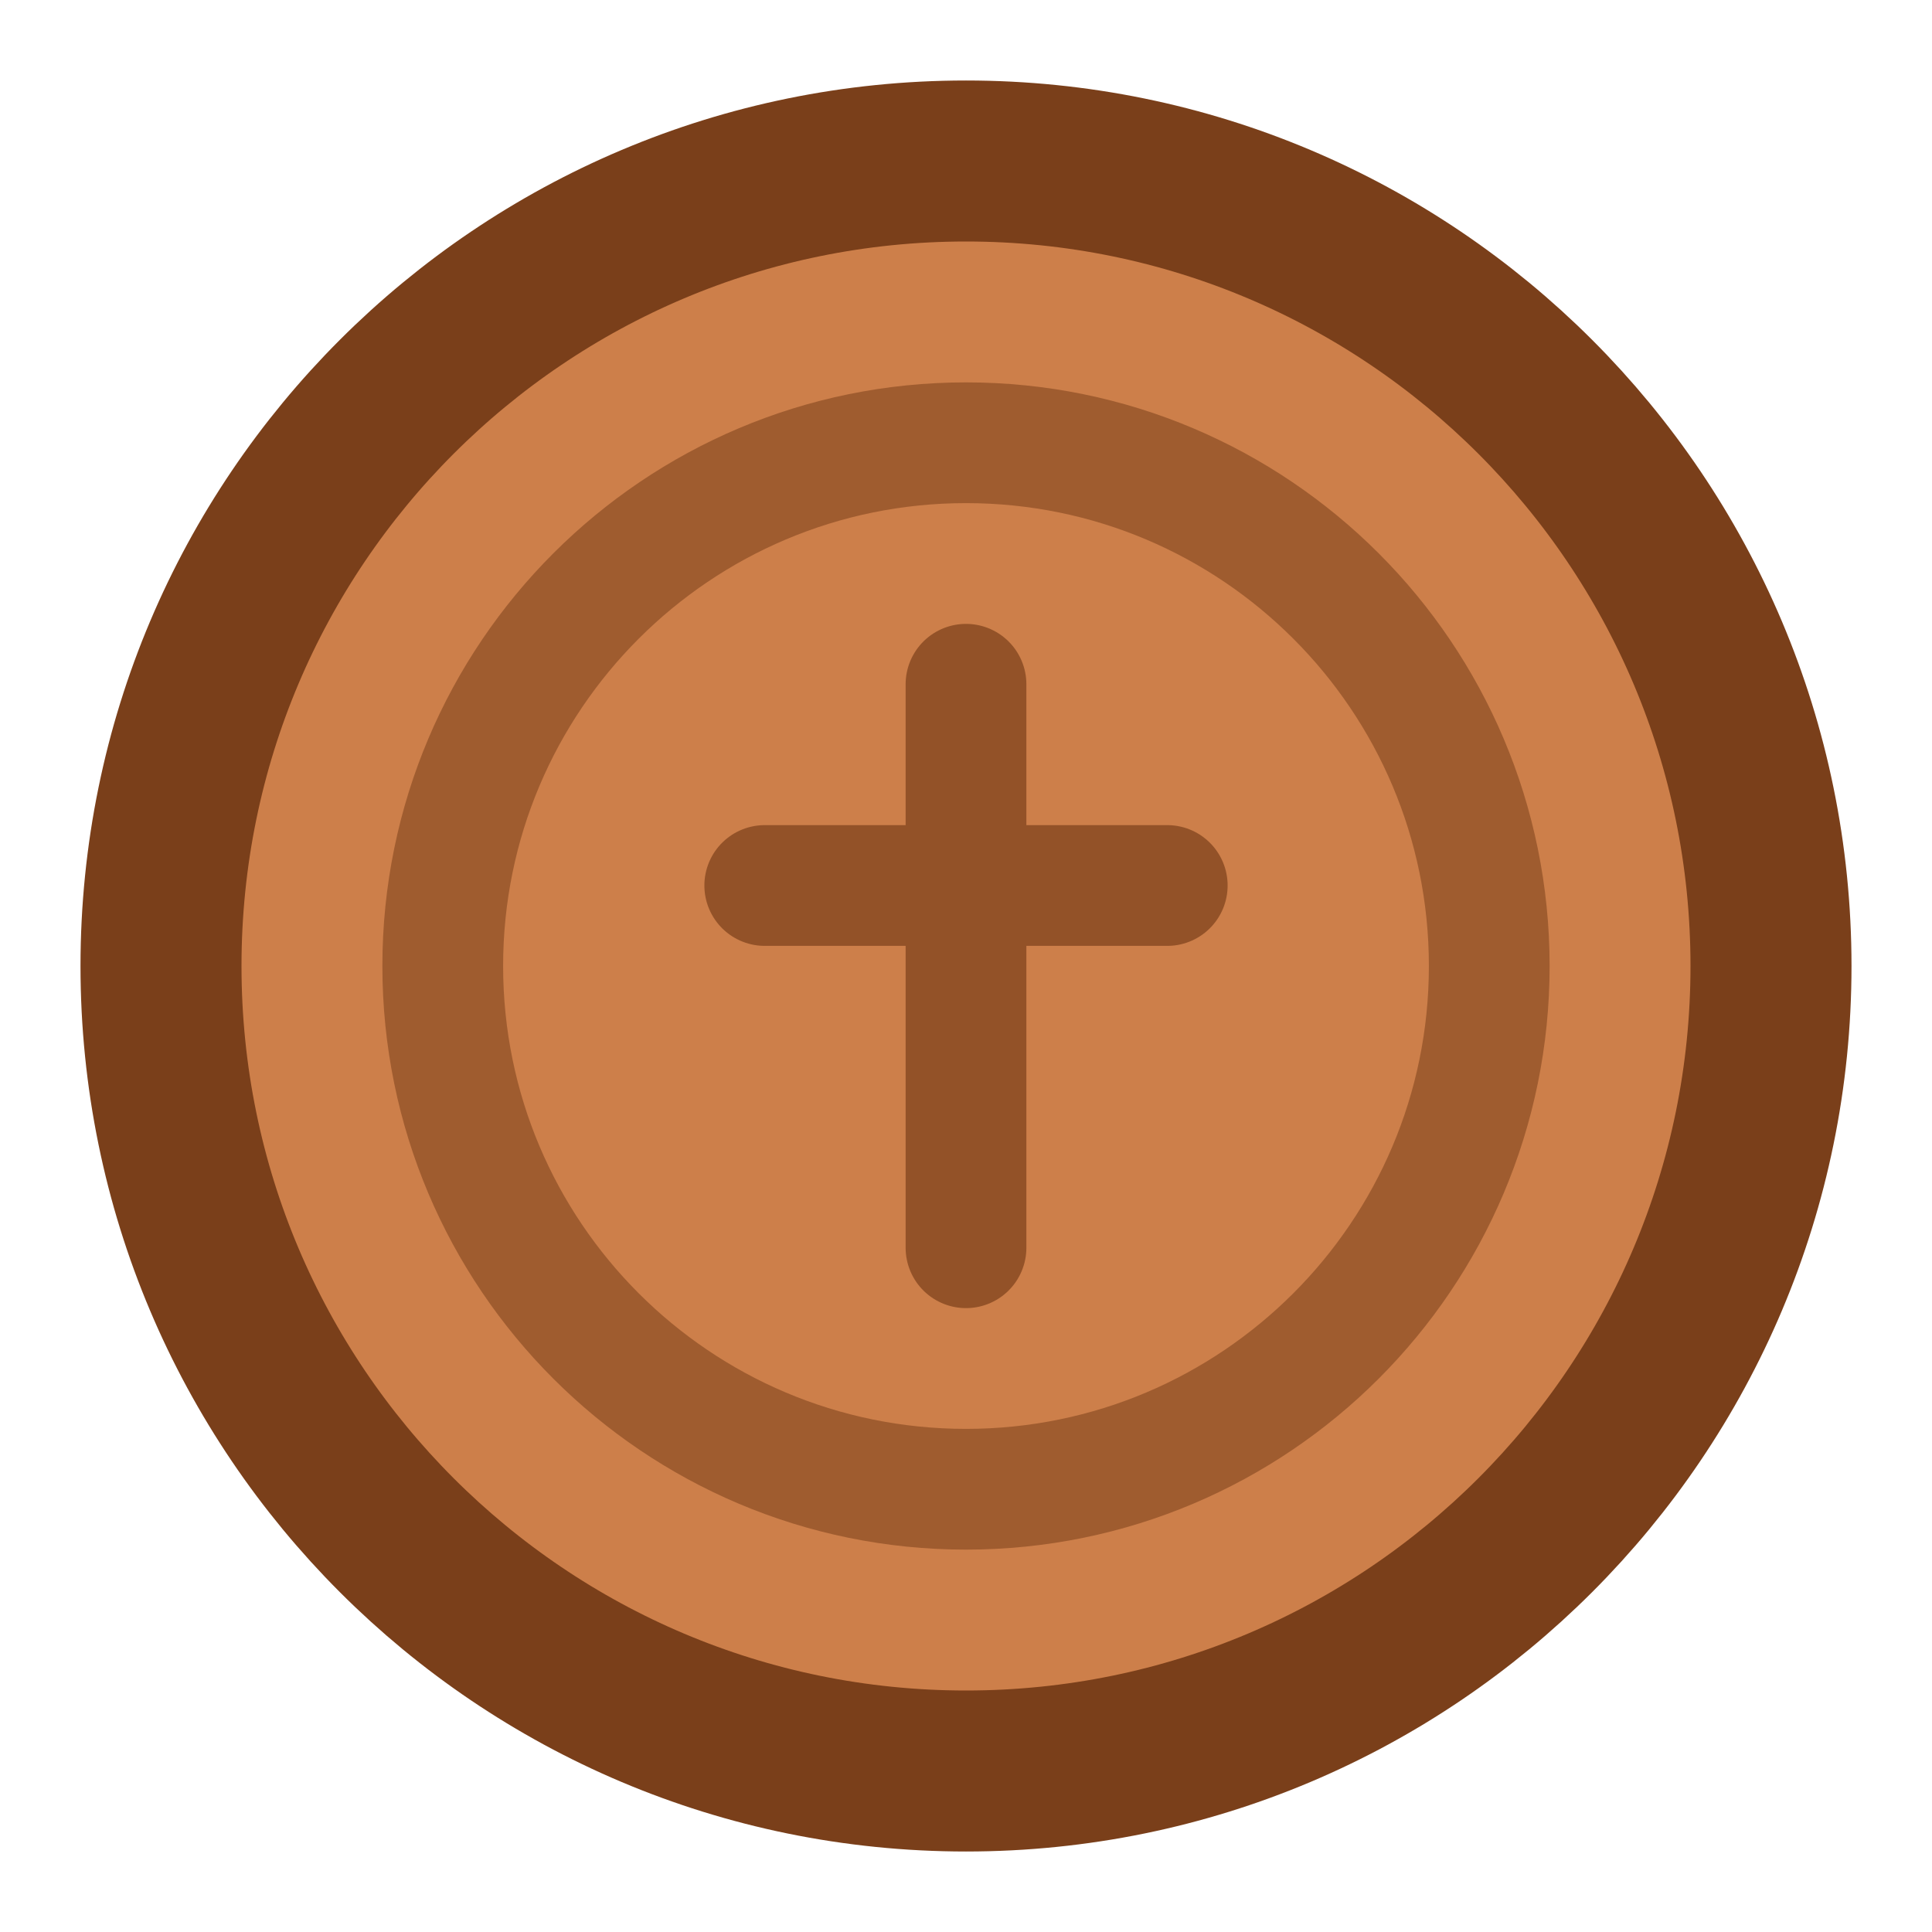
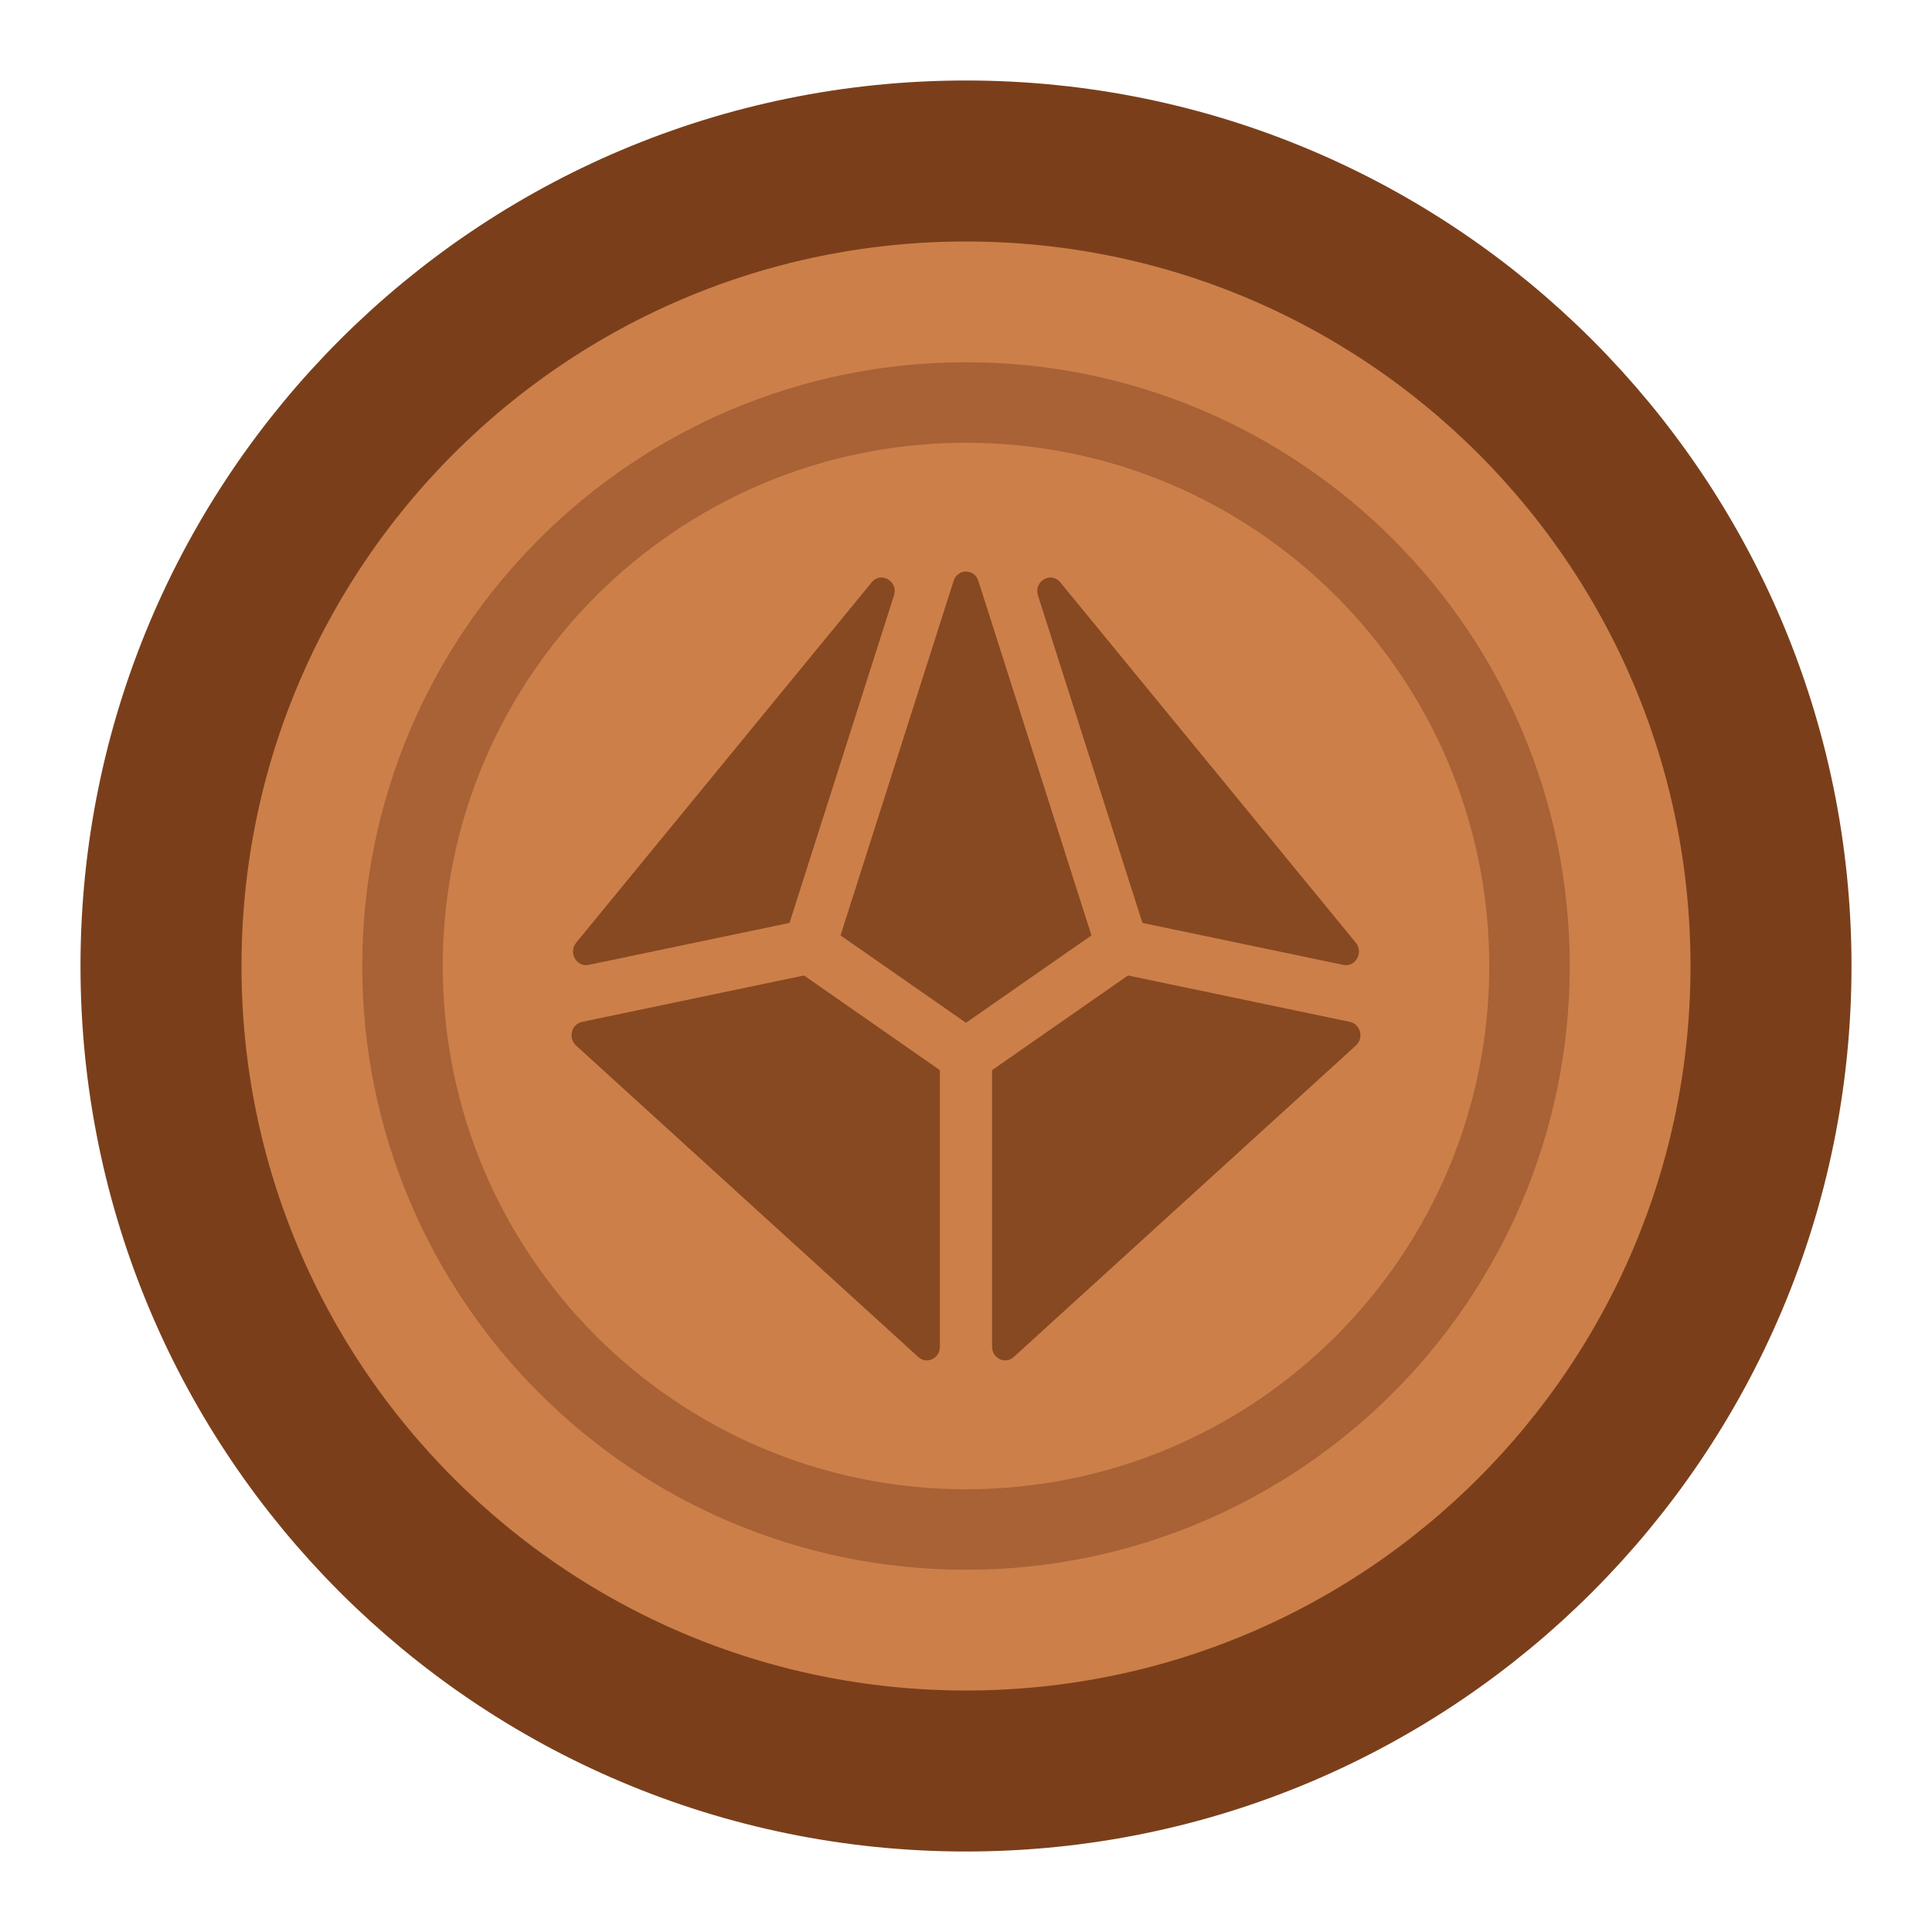
<svg xmlns="http://www.w3.org/2000/svg" width="24" height="24" viewBox="0 0 24 24">
  <circle cx="12" cy="12" r="10" fill="#cd7f4a" stroke="#7a3f1a" stroke-width="2" />
-   <circle cx="12" cy="12" r="6.5" fill="none" stroke="#7a3f1a" stroke-width="1.5" opacity=".55" />
-   <path d="M12 8.5v7M9.5 11h5" stroke="#7a3f1a" stroke-width="1.5" stroke-linecap="round" opacity=".7" />
+   <circle cx="12" cy="12" r="7" fill="none" stroke="#7a3f1a" stroke-width="1" opacity=".45" />
+   <path transform="translate(7.1 7.1) scale(0.00957)" fill="#7a3f1a" opacity=".85" d="M22.184 510.575l260.758-54.5 135.559-424.996c5.9-18.4-16.8-31.84-28.9-17.08L6.024 481.736c-10.48 12.76 0.4 32.14 16.16 28.84z m718.853-54.48L1001.795 510.595c15.78 3.3 26.64-16.1 16.18-28.86L634.378 13.98c-12.08-14.74-34.78-1.32-28.92 17.1l135.579 425.016z m-212.978-443.996c-5.14-16.12-26.98-16.12-32.12 0l-146.799 460.216L511.999 585.735l162.859-113.439-146.799-460.196z m482.316 572.435l-288.117-60.219-176.398 122.899v359.057c0 15.18 17.1 23.32 28.04 13.34l444.256-404.396c10.62-9.64 6-27.8-7.78-30.68z m-996.751 0c-13.78 2.88-18.4 21.04-7.8 30.68L450.1 1019.591c10.96 9.96 28.04 1.84 28.04-13.34V647.214l-176.398-122.899L13.624 584.535z" />
</svg>
